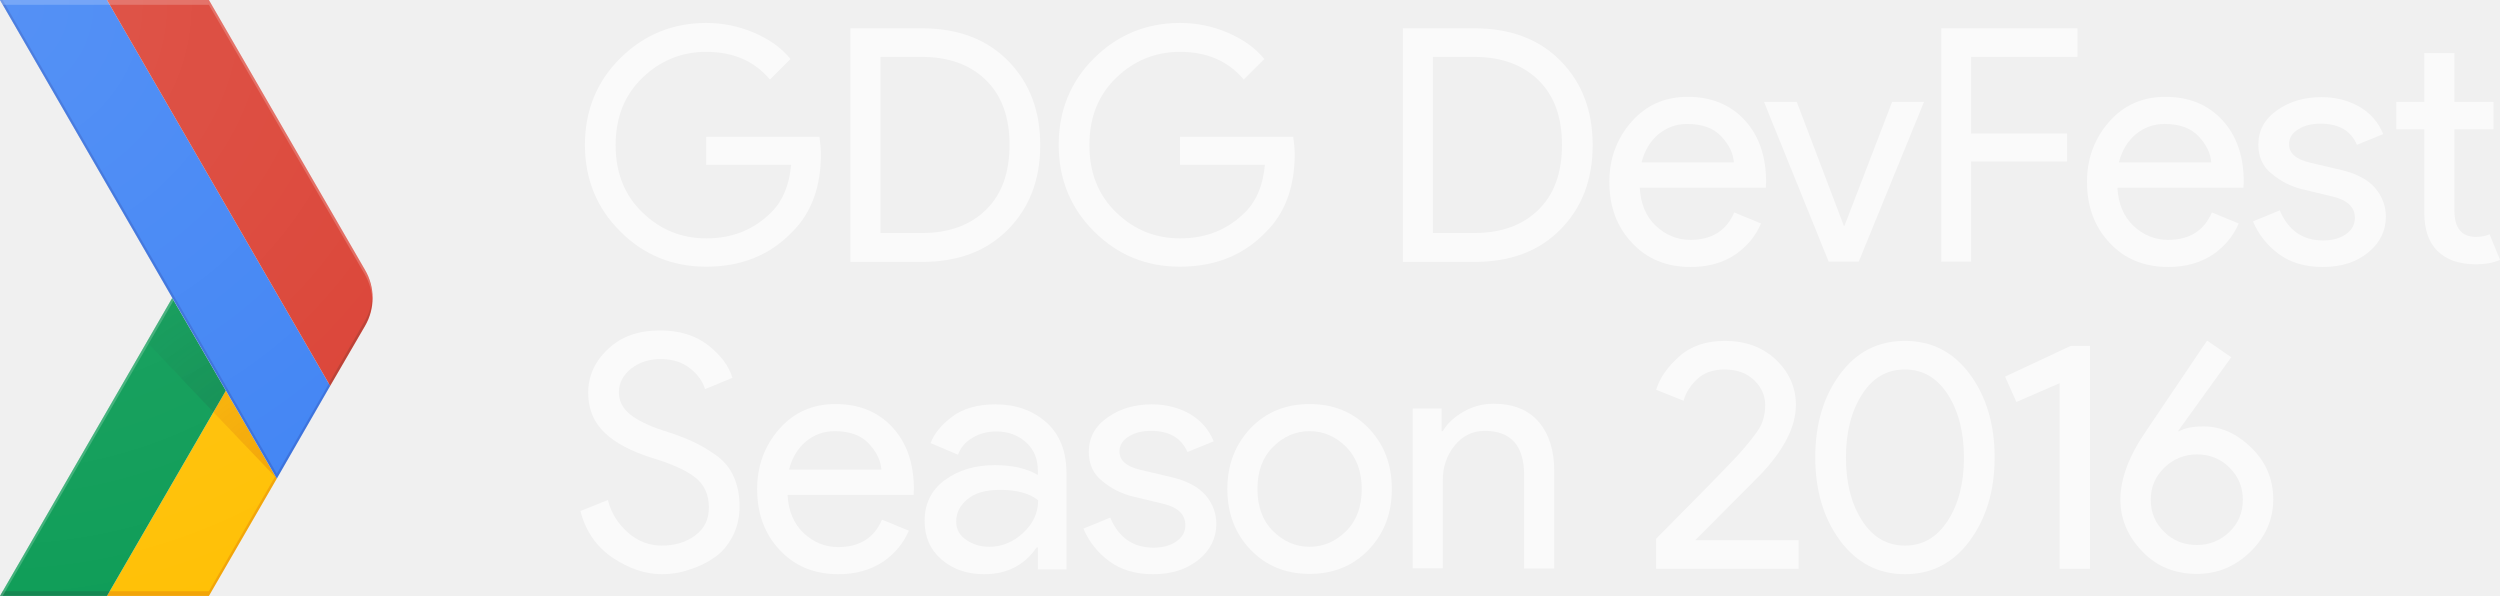
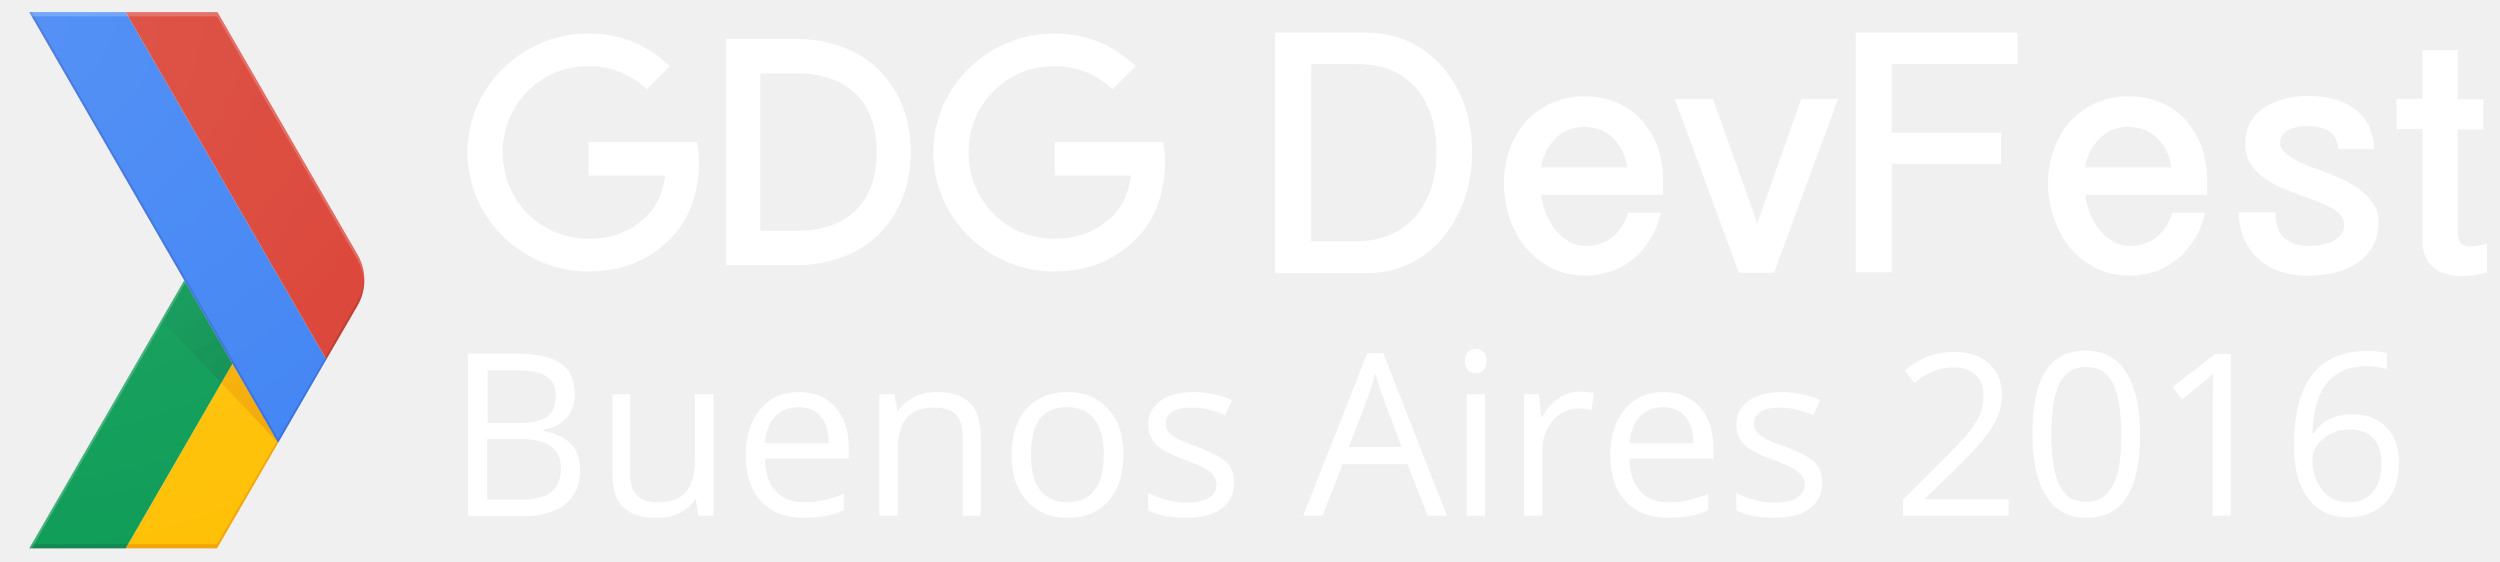
- <svg xmlns="http://www.w3.org/2000/svg" id="Layer_4" viewBox="0 0 839 200">
-   <style>.st0{fill:none;} .st1{fill:#FFC107;} .st2{fill:#0F9D58;} .st3{opacity:0.2;fill:#BF360C;enable-background:new ;} .st4{opacity:0.2;fill:#263238;enable-background:new ;} .st5{opacity:0.2;fill:#FFFFFF;enable-background:new ;} .st6{fill:url(#XMLID_126_);} .st7{fill:url(#XMLID_127_);} .st8{fill:#4285F4;} .st9{fill:#DB4437;} .st10{opacity:0.2;fill:#1A237E;enable-background:new ;} .st11{opacity:0.2;fill:#3E2723;enable-background:new ;} .st12{fill:url(#XMLID_128_);} .st13{fill:#FAFAFA;}</style>
-   <g id="XMLID_60_">
-     <g id="XMLID_61_">
-       <g id="XMLID_62_">
-         <path id="XMLID_106_" class="st0" d="M122.5 90.6L70.1 0H0l57.8 100L0 200h70.1l52.4-90.6c3.3-5.8 3.3-13 0-18.8z" />
-         <path id="XMLID_105_" class="st1" d="M92.4 159.8l-16.6-28.7L35.9 200h34.2l22.8-39.4z" />
-         <path id="XMLID_104_" class="st0" d="M122.5 90.6L70.1 0H0l57.8 100L0 200h70.1l52.4-90.6c3.3-5.8 3.3-13 0-18.8z" />
-         <path id="XMLID_103_" class="st2" d="M57.8 100l18 31.1L35.9 200H0z" />
-         <path id="XMLID_102_" class="st0" d="M122.5 90.6L70.1 0H0l57.8 100L0 200h70.1l52.4-90.6c3.3-5.8 3.3-13 0-18.8z" />
-         <path id="XMLID_101_" class="st3" d="M70.1 198.4H36.8l-.9 1.6h34.2l22.8-39.4-.5-.8z" />
-         <path id="XMLID_100_" class="st0" d="M122.5 90.6L70.1 0H0l57.8 100L0 200h70.1l52.4-90.6c3.3-5.8 3.3-13 0-18.8z" />
-         <path id="XMLID_99_" class="st4" d="M.9 198.4L0 200h35.9l.9-1.6z" />
-         <path id="XMLID_98_" class="st0" d="M122.5 90.6L70.1 0H0l57.8 100L0 200h70.1l52.4-90.6c3.3-5.8 3.3-13 0-18.8z" />
-         <path id="XMLID_96_" class="st5" d="M0 200h.9l57.4-99.2-.5-.8z" />
-         <path id="XMLID_94_" class="st0" d="M122.5 90.6L70.1 0H0l57.8 100L0 200h70.1l52.4-90.6c3.3-5.8 3.3-13 0-18.8z" />
-         <radialGradient id="XMLID_126_" cx="92.62" cy="2707.501" r="69.162" gradientTransform="matrix(1 0 0 -1 0 2867.46)" gradientUnits="userSpaceOnUse">
-           <stop offset="0" stop-color="#BF360C" stop-opacity=".2" />
-           <stop offset="1" stop-color="#BF360C" stop-opacity=".02" />
+ <svg xmlns="http://www.w3.org/2000/svg" xmlns:xlink="http://www.w3.org/1999/xlink" version="1.1" id="Layer_4" x="0px" y="0px" viewBox="0 0 596.8 134" enable-background="new 0 0 596.8 134" xml:space="preserve">
+   <g>
+     <g>
+       <g>
+         <defs>
+           <rect id="SVGID_1_" x="-49" y="-29.1" width="192" height="192" />
+         </defs>
+         <clipPath id="SVGID_2_">
+           <use xlink:href="#SVGID_1_" overflow="visible" />
+         </clipPath>
+       </g>
+     </g>
+     <g id="XMLID_50_">
+       <g id="XMLID_72_">
+         <path fill="none" d="M85.4,60.9l-33.5-58H7l37,64l-37,64h44.8l33.5-58C87.5,69.2,87.5,64.6,85.4,60.9z" />
+         <polygon id="XMLID_80_" fill="#FFC107" points="66.2,105.2 55.5,86.8 30,130.9 51.8,130.9 66.4,105.7    " />
+         <path fill="none" d="M85.4,60.9l-33.5-58H7l37,64l-37,64h44.8l33.5-58C87.5,69.2,87.5,64.6,85.4,60.9z" />
+         <polygon fill="#0F9D58" points="44,66.9 55.5,86.8 30,130.9 7,130.9    " />
+         <path fill="none" d="M85.4,60.9l-33.5-58H7l37,64l-37,64h44.8l33.5-58C87.5,69.2,87.5,64.6,85.4,60.9z" />
+         <polygon opacity="0.2" fill="#BF360C" enable-background="new    " points="51.8,129.9 30.6,129.9 30,130.9 51.8,130.9      66.4,105.7 66.2,105.2    " />
+         <path fill="none" d="M85.4,60.9l-33.5-58H7l37,64l-37,64h44.8l33.5-58C87.5,69.2,87.5,64.6,85.4,60.9z" />
+         <polygon opacity="0.2" fill="#263238" enable-background="new    " points="7.6,129.9 7,130.9 30,130.9 30.6,129.9    " />
+         <path fill="none" d="M85.4,60.9l-33.5-58H7l37,64l-37,64h44.8l33.5-58C87.5,69.2,87.5,64.6,85.4,60.9z" />
+         <polygon opacity="0.2" fill="#FFFFFF" enable-background="new    " points="7,130.9 7.6,130.9 44.3,67.4 44,66.9    " />
+         <path fill="none" d="M85.4,60.9l-33.5-58H7l37,64l-37,64h44.8l33.5-58C87.5,69.2,87.5,64.6,85.4,60.9z" />
+         <radialGradient id="XMLID_2_" cx="66.277" cy="28.023" r="44.264" gradientTransform="matrix(1 0 0 -1 0 133.3333)" gradientUnits="userSpaceOnUse">
+           <stop offset="0" style="stop-color:#BF360C;stop-opacity:0.2" />
+           <stop offset="1" style="stop-color:#BF360C;stop-opacity:2.000000e-02" />
        </radialGradient>
-         <path id="XMLID_92_" class="st6" d="M92.9 160.6l-17.1-29.5-4.2 7.2z" />
-         <path id="XMLID_90_" class="st0" d="M122.5 90.6L70.1 0H0l57.8 100L0 200h70.1l52.4-90.6c3.3-5.8 3.3-13 0-18.8z" />
-         <radialGradient id="XMLID_127_" cx="92.423" cy="2707.063" r="69.723" gradientTransform="matrix(1 0 0 -1 0 2867.46)" gradientUnits="userSpaceOnUse">
-           <stop offset="0" stop-color="#263238" stop-opacity=".2" />
-           <stop offset="1" stop-color="#263238" stop-opacity=".02" />
+         <polygon id="XMLID_79_" fill="url(#XMLID_2_)" points="66.4,105.7 66.4,105.7 55.5,86.8 52.8,91.4    " />
+         <path fill="none" d="M85.4,60.9l-33.5-58H7l37,64l-37,64h44.8l33.5-58C87.5,69.2,87.5,64.6,85.4,60.9z" />
+         <radialGradient id="XMLID_3_" cx="66.151" cy="27.743" r="44.623" gradientTransform="matrix(1 0 0 -1 0 133.3333)" gradientUnits="userSpaceOnUse">
+           <stop offset="0" style="stop-color:#263238;stop-opacity:0.2" />
+           <stop offset="1" style="stop-color:#263238;stop-opacity:2.000000e-02" />
        </radialGradient>
-         <path id="XMLID_89_" class="st7" d="M71.6 138.3l4.2-7.2-18-31.1-8.5 14.8z" />
-         <path id="XMLID_88_" class="st0" d="M122.5 90.6L70.1 0H0l57.8 100L0 200h70.1l52.4-90.6c3.3-5.8 3.3-13 0-18.8z" />
-         <g id="XMLID_85_">
-           <g id="XMLID_86_">
-             <path id="XMLID_87_" class="st8" d="M35.9 0H0l92.9 160.6 17.9-31.1z" />
+         <polygon id="XMLID_78_" fill="url(#XMLID_3_)" points="52.8,91.4 55.5,86.8 44,66.9 38.5,76.4    " />
+         <path fill="none" d="M85.4,60.9l-33.5-58H7l37,64l-37,64h44.8l33.5-58C87.5,69.2,87.5,64.6,85.4,60.9z" />
+         <g id="XMLID_75_">
+           <g id="XMLID_76_">
+             <polygon id="XMLID_77_" fill="#4285F4" points="30,2.9 7,2.9 66.4,105.7 77.9,85.8 77.9,85.8      " />
          </g>
        </g>
-         <path id="XMLID_84_" class="st0" d="M122.5 90.6L70.1 0H0l57.8 100L0 200h70.1l52.4-90.6c3.3-5.8 3.3-13 0-18.8z" />
-         <path id="XMLID_83_" class="st9" d="M122.5 109.4c3.4-5.8 3.4-13 0-18.8L70.1 0H35.9l74.9 129.5 11.7-20.1z" />
-         <path id="XMLID_82_" class="st0" d="M122.5 90.6L70.1 0H0l57.8 100L0 200h70.1l52.4-90.6c3.3-5.8 3.3-13 0-18.8z" />
-         <path id="XMLID_71_" class="st10" d="M110.8 129.5l-.4-.8L92.9 159 .9 0H0l92.9 160.6 17.9-31.1z" />
-         <path id="XMLID_69_" class="st0" d="M122.5 90.6L70.1 0H0l57.8 100L0 200h70.1l52.4-90.6c3.3-5.8 3.3-13 0-18.8z" />
-         <path id="XMLID_67_" class="st5" d="M70.1 1.6l52.4 90.6c1.5 2.7 2.3 5.6 2.5 8.6.1-3.5-.7-7-2.5-10.2L70.1 0H0l.9 1.6h69.2z" />
-         <path id="XMLID_66_" class="st0" d="M122.5 90.6L70.1 0H0l57.8 100L0 200h70.1l52.4-90.6c3.3-5.8 3.3-13 0-18.8z" />
-         <path id="XMLID_65_" class="st11" d="M110.8 129.5l11.6-20.1c1.8-3.1 2.6-6.7 2.5-10.2-.1 3-.9 5.9-2.5 8.6l-12.1 20.9.5.8z" />
-         <path id="XMLID_64_" class="st0" d="M122.5 90.6L70.1 0H0l57.8 100L0 200h70.1l52.4-90.6c3.3-5.8 3.3-13 0-18.8z" />
-         <radialGradient id="XMLID_128_" cx="-1.563" cy="2865.898" r="209.922" gradientTransform="matrix(1 0 0 -1 0 2867.46)" gradientUnits="userSpaceOnUse">
-           <stop offset="0" stop-color="#FFF" stop-opacity=".1" />
-           <stop offset="1" stop-color="#FFF" stop-opacity="0" />
+         <path fill="none" d="M85.4,60.9l-33.5-58H7l37,64l-37,64h44.8l33.5-58C87.5,69.2,87.5,64.6,85.4,60.9z" />
+         <path fill="#DB4437" d="M85.4,72.9c2.1-3.7,2.1-8.3,0-12l-33.5-58H30l47.9,82.9L85.4,72.9z" />
+         <path fill="none" d="M85.4,60.9l-33.5-58H7l37,64l-37,64h44.8l33.5-58C87.5,69.2,87.5,64.6,85.4,60.9z" />
+         <polygon opacity="0.2" fill="#1A237E" enable-background="new    " points="77.9,85.8 77.7,85.3 66.4,104.7 7.6,2.9 7,2.9      66.4,105.7 77.9,85.8    " />
+         <path fill="none" d="M85.4,60.9l-33.5-58H7l37,64l-37,64h44.8l33.5-58C87.5,69.2,87.5,64.6,85.4,60.9z" />
+         <path opacity="0.2" fill="#FFFFFF" enable-background="new    " d="M51.8,3.9l33.5,58c1,1.7,1.5,3.6,1.6,5.5     c0.1-2.2-0.4-4.5-1.6-6.5l-33.5-58H7l0.6,1H51.8z" />
+         <path fill="none" d="M85.4,60.9l-33.5-58H7l37,64l-37,64h44.8l33.5-58C87.5,69.2,87.5,64.6,85.4,60.9z" />
+         <path id="XMLID_74_" opacity="0.2" fill="#3E2723" enable-background="new    " d="M77.9,85.8l7.4-12.9c1.2-2,1.7-4.3,1.6-6.5     c-0.1,1.9-0.6,3.8-1.6,5.5l-7.7,13.4L77.9,85.8z" />
+         <path fill="none" d="M85.4,60.9l-33.5-58H7l37,64l-37,64h44.8l33.5-58C87.5,69.2,87.5,64.6,85.4,60.9z" />
+         <radialGradient id="XMLID_4_" cx="6" cy="129.397" r="134.35" gradientTransform="matrix(1 0 0 -1 0 133.3333)" gradientUnits="userSpaceOnUse">
+           <stop offset="0" style="stop-color:#FFFFFF;stop-opacity:0.1" />
+           <stop offset="1" style="stop-color:#FFFFFF;stop-opacity:0" />
        </radialGradient>
-         <path id="XMLID_63_" class="st12" d="M122.5 90.6L70.1 0H0l57.8 100L0 200h70.1l52.4-90.6c3.3-5.8 3.3-13 0-18.8z" />
+         <path id="XMLID_73_" fill="url(#XMLID_4_)" d="M85.4,60.9l-33.5-58H7l37,64l-37,64h44.8l33.5-58C87.5,69.2,87.5,64.6,85.4,60.9z" />
      </g>
    </g>
  </g>
-   <g id="XMLID_7_">
-     <path id="XMLID_2_" class="st13" d="M275.5 51.8c0 10.9-3.2 19.7-9.7 26.1-7.4 7.7-17 11.6-28.8 11.6-11.3 0-20.9-3.9-28.8-11.8-7.9-7.8-11.9-17.6-11.9-29.1s4-21.3 11.9-29.1c7.9-7.8 17.5-11.8 28.8-11.8 5.6 0 11 1.1 16.1 3.3 5.1 2.2 9.2 5.1 12.2 8.8l-6.9 6.9c-5.2-6.2-12.3-9.3-21.4-9.3-8.2 0-15.4 2.9-21.4 8.7-6 5.8-9 13.3-9 22.6s3 16.8 9 22.6c6 5.8 13.1 8.7 21.4 8.7 8.8 0 16-2.9 21.9-8.8 3.8-3.8 6-9.1 6.6-15.9H237v-9.4h38c.3 2.1.5 4 .5 5.9z" />
-     <path id="XMLID_4_" class="st13" d="M285.4 87.8V9.5h24c12 0 21.7 3.6 28.9 10.9 7.2 7.3 10.8 16.7 10.8 28.3s-3.6 21-10.8 28.3c-7.2 7.3-16.8 10.9-28.9 10.9h-24zm10.1-9.6h13.9c9 0 16.2-2.6 21.5-7.8 5.3-5.2 7.9-12.4 7.9-21.8 0-9.3-2.6-16.5-7.9-21.7-5.3-5.2-12.5-7.8-21.5-7.8h-13.9v59.1z" />
-     <path id="XMLID_8_" class="st13" d="M434.5 51.8c0 10.9-3.2 19.7-9.7 26.1-7.4 7.7-17 11.6-28.8 11.6-11.3 0-20.9-3.9-28.8-11.8-7.9-7.8-11.9-17.6-11.9-29.1s4-21.3 11.9-29.1c7.9-7.8 17.5-11.8 28.8-11.8 5.6 0 11 1.1 16.1 3.3 5.1 2.2 9.2 5.1 12.2 8.8l-6.9 6.9c-5.2-6.2-12.3-9.3-21.4-9.3-8.2 0-15.4 2.9-21.4 8.7-6 5.8-9 13.3-9 22.6s3 16.8 9 22.6c6 5.8 13.1 8.7 21.4 8.7 8.8 0 16-2.9 21.9-8.8 3.8-3.8 6-9.1 6.6-15.9H396v-9.4h38c.3 2.1.5 4 .5 5.9z" />
-     <path id="XMLID_10_" class="st13" d="M470.8 87.8V9.5h24c12 0 21.7 3.6 28.9 10.9 7.2 7.3 10.8 16.7 10.8 28.3s-3.6 21-10.8 28.3c-7.2 7.3-16.8 10.9-28.9 10.9h-24zm10.1-9.6h13.9c9 0 16.2-2.6 21.5-7.8 5.3-5.2 7.9-12.4 7.9-21.8 0-9.3-2.6-16.5-7.9-21.7-5.3-5.2-12.5-7.8-21.5-7.8h-13.9v59.1z" />
-     <path id="XMLID_13_" class="st13" d="M567.4 89.6c-8.1 0-14.7-2.7-19.7-8.1-5.1-5.4-7.6-12.2-7.6-20.5 0-7.8 2.5-14.5 7.4-20.1 4.9-5.6 11.2-8.4 18.9-8.4 7.9 0 14.3 2.6 19.1 7.8 4.8 5.2 7.2 12.1 7.2 20.8l-.1 1.9h-42.3c.3 5.4 2.1 9.7 5.4 12.8 3.3 3.1 7.2 4.7 11.6 4.7 7.2 0 12.1-3.1 14.7-9.2l9 3.7c-1.8 4.2-4.6 7.6-8.6 10.4-4.2 2.8-9.1 4.2-15 4.2zm14.5-35c-.2-3.1-1.6-6-4.2-8.8-2.6-2.8-6.4-4.2-11.5-4.2-3.7 0-6.9 1.2-9.7 3.5-2.7 2.3-4.6 5.5-5.6 9.4h31z" />
-     <path id="XMLID_16_" class="st13" d="M613.7 87.8L592 34.2h11l15.8 41.6h.2l16-41.6h10.7l-21.9 53.6h-10.1z" />
-     <path id="XMLID_18_" class="st13" d="M661.6 87.8h-10.1V9.5h45.7v9.6h-35.7v25.7h32.2v9.4h-32.2v33.6z" />
-     <path id="XMLID_20_" class="st13" d="M727.7 89.6c-8.1 0-14.7-2.7-19.7-8.1-5.1-5.4-7.6-12.2-7.6-20.5 0-7.8 2.5-14.5 7.4-20.1 4.9-5.6 11.2-8.4 18.9-8.4 7.9 0 14.3 2.6 19.1 7.8 4.8 5.2 7.2 12.1 7.2 20.8l-.1 1.9h-42.3c.3 5.4 2.1 9.7 5.4 12.8 3.3 3.1 7.2 4.7 11.6 4.7 7.2 0 12.1-3.1 14.7-9.2l9 3.7c-1.8 4.2-4.6 7.6-8.6 10.4-4.3 2.8-9.2 4.2-15 4.2zm14.4-35c-.2-3.1-1.6-6-4.2-8.8-2.6-2.8-6.4-4.2-11.5-4.2-3.7 0-6.9 1.2-9.7 3.5-2.7 2.3-4.6 5.5-5.6 9.4h31z" />
-     <path id="XMLID_27_" class="st13" d="M779.5 89.6c-6 0-10.9-1.5-14.8-4.4-3.9-2.9-6.8-6.6-8.6-10.9l9-3.7c2.8 6.7 7.7 10.1 14.5 10.1 3.1 0 5.7-.7 7.7-2.1 2-1.4 3-3.2 3-5.5 0-3.5-2.4-5.9-7.3-7.1l-10.8-2.6c-3.4-.9-6.7-2.5-9.7-5-3.1-2.4-4.6-5.7-4.6-9.9 0-4.7 2.1-8.6 6.3-11.5 4.2-3 9.2-4.4 14.9-4.4 4.7 0 9 1.1 12.7 3.2 3.7 2.2 6.4 5.2 8 9.2l-8.8 3.6c-2-4.7-6.1-7.1-12.2-7.1-3 0-5.5.6-7.5 1.9-2 1.2-3.1 2.9-3.1 5 0 3.1 2.4 5.1 7.1 6.2l10.6 2.5c5 1.2 8.8 3.2 11.2 6 2.4 2.8 3.6 6.1 3.6 9.6 0 4.8-2 8.8-5.9 12-4 3.3-9.1 4.9-15.3 4.9z" />
-     <path id="XMLID_29_" class="st13" d="M830.9 88.7c-5.6 0-9.9-1.5-12.9-4.5s-4.4-7.2-4.4-12.7V43.4h-9.4v-9.2h9.4V17.8h10.1v16.4h13.1v9.2h-13.1v27.3c0 5.8 2.4 8.8 7.2 8.8 1.8 0 3.4-.3 4.6-.9l3.5 8.6c-2.2 1-4.9 1.5-8.1 1.5z" />
-     <path id="XMLID_31_" class="st13" d="M222.2 192.7c-5.7 0-11.2-1.9-16.7-5.6-5.4-3.7-9-8.9-10.7-15.6l9.2-3.7c1.1 4.3 3.3 7.9 6.7 10.9 3.4 3 7.2 4.4 11.4 4.4 4.4 0 8.1-1.1 11.2-3.4 3.1-2.3 4.6-5.4 4.6-9.4 0-4.4-1.6-7.7-4.6-10.1-3.1-2.4-8-4.6-14.7-6.6-6.9-2.2-12.2-5-15.8-8.5-3.6-3.5-5.4-7.9-5.4-13.3 0-5.6 2.2-10.5 6.7-14.7 4.4-4.2 10.2-6.2 17.4-6.2 6.6 0 12 1.7 16.2 5 4.2 3.3 6.9 6.9 8.1 10.9l-9.2 3.8c-.7-2.5-2.3-4.8-4.9-6.9-2.6-2.1-5.9-3.2-10-3.2-3.9 0-7.2 1.1-9.9 3.2-2.7 2.2-4.1 4.8-4.1 8 0 2.9 1.3 5.4 3.8 7.4s6.2 3.8 11.1 5.4c3.9 1.2 7.1 2.4 9.7 3.6 2.6 1.2 5.2 2.7 7.9 4.6 2.7 1.9 4.7 4.3 6 7.2 1.3 2.9 2 6.2 2 10s-.8 7.2-2.4 10.2c-1.6 3-3.6 5.4-6.2 7.1-2.6 1.8-5.4 3.1-8.4 4-2.8 1-5.9 1.5-9 1.5z" />
-     <path id="XMLID_33_" class="st13" d="M281.4 192.7c-8.1 0-14.7-2.7-19.7-8.1-5.1-5.4-7.6-12.2-7.6-20.5 0-7.8 2.5-14.5 7.4-20.1 4.9-5.6 11.2-8.4 18.9-8.4 7.9 0 14.3 2.6 19.1 7.8 4.8 5.2 7.2 12.1 7.2 20.8l-.1 1.9h-42.3c.3 5.4 2.1 9.7 5.4 12.8 3.3 3.1 7.2 4.7 11.6 4.7 7.2 0 12.1-3.1 14.7-9.2l9 3.7c-1.8 4.2-4.6 7.6-8.6 10.4-4.3 2.8-9.2 4.2-15 4.2zm14.4-35c-.2-3.1-1.6-6-4.2-8.8-2.6-2.8-6.4-4.2-11.5-4.2-3.7 0-6.9 1.2-9.7 3.5-2.7 2.3-4.6 5.5-5.6 9.4h31z" />
-     <path id="XMLID_36_" class="st13" d="M330.3 192.7c-5.7 0-10.4-1.6-14.3-4.9-3.8-3.3-5.7-7.6-5.7-13 0-5.8 2.3-10.4 6.8-13.7 4.5-3.3 10.1-5 16.7-5 5.9 0 10.8 1.1 14.5 3.3v-1.5c0-3.9-1.3-7.1-4-9.5-2.7-2.4-6-3.6-10-3.6-2.9 0-5.6.7-7.9 2.1-2.4 1.4-4 3.3-4.9 5.7l-9.2-3.9c1.2-3.2 3.7-6.2 7.3-8.9 3.6-2.7 8.5-4.1 14.4-4.1 6.9 0 12.5 2 17.1 6 4.5 4 6.8 9.7 6.8 17v32.4h-9.6v-7.4h-.4c-4 5.9-9.9 9-17.6 9zm1.7-9.2c4.2 0 7.9-1.5 11.3-4.6 3.4-3.1 5.1-6.8 5.1-11-2.8-2.3-7.1-3.5-12.8-3.5-4.9 0-8.6 1.1-11 3.2-2.5 2.1-3.7 4.6-3.7 7.4 0 2.6 1.1 4.7 3.4 6.2 2.2 1.5 4.7 2.3 7.7 2.3z" />
-     <path id="XMLID_39_" class="st13" d="M387 192.7c-6 0-10.9-1.5-14.8-4.4-3.9-2.9-6.8-6.6-8.6-10.9l9-3.7c2.8 6.7 7.7 10.1 14.5 10.1 3.1 0 5.7-.7 7.7-2.1 2-1.4 3-3.2 3-5.5 0-3.5-2.4-5.9-7.3-7.1l-10.8-2.6c-3.4-.9-6.7-2.5-9.7-5-3.1-2.4-4.6-5.7-4.6-9.9 0-4.7 2.1-8.6 6.3-11.5 4.2-3 9.2-4.4 14.9-4.4 4.7 0 9 1.1 12.7 3.2 3.7 2.2 6.4 5.2 8 9.2l-8.8 3.6c-2-4.7-6.1-7.1-12.2-7.1-3 0-5.5.6-7.5 1.9-2 1.2-3.1 2.9-3.1 5 0 3.1 2.4 5.1 7.1 6.2l10.6 2.5c5 1.2 8.7 3.2 11.2 6 2.4 2.8 3.6 6.1 3.6 9.6 0 4.8-2 8.8-5.9 12-4.1 3.3-9.1 4.9-15.3 4.9z" />
-     <path id="XMLID_41_" class="st13" d="M419.7 143.7c5.2-5.4 11.8-8.1 19.8-8.1s14.6 2.7 19.8 8.1c5.2 5.4 7.8 12.2 7.8 20.4s-2.6 15-7.8 20.4c-5.2 5.4-11.8 8.1-19.8 8.1s-14.6-2.7-19.8-8.1c-5.2-5.4-7.8-12.2-7.8-20.4 0-8.1 2.6-14.9 7.8-20.4zm7.5 34.5c3.5 3.5 7.6 5.3 12.3 5.3 4.7 0 8.8-1.8 12.3-5.3s5.2-8.2 5.2-14.1c0-5.8-1.7-10.5-5.2-14.1-3.5-3.5-7.6-5.3-12.3-5.3-4.7 0-8.8 1.8-12.3 5.3s-5.2 8.2-5.2 14.1 1.7 10.6 5.2 14.1z" />
-     <path id="XMLID_44_" class="st13" d="M483.8 137.3v7.4h.4c1.5-2.6 3.8-4.7 6.9-6.5 3.1-1.8 6.5-2.7 10.1-2.7 6.6 0 11.7 2 15.2 6.1s5.2 9.6 5.2 16.4v32.8h-10.1v-31.3c0-9.9-4.4-14.9-13.2-14.9-4.2 0-7.5 1.7-10.2 5-2.6 3.3-3.9 7.2-3.9 11.5v29.6h-10.1v-53.6h9.7z" />
-     <path id="XMLID_46_" class="st13" d="M603.5 190.9h-47.7v-10.1c14.3-14.4 23.4-23.7 27.5-28.1 3.6-4 6-7.1 7.2-9.1 1.2-2.1 1.9-4.6 1.9-7.7 0-3.1-1.2-5.9-3.7-8.3-2.5-2.4-5.8-3.6-10-3.6-3.8 0-6.9 1.1-9.2 3.3-2.3 2.2-3.8 4.6-4.5 7.2l-9.2-3.7c1.2-3.9 3.8-7.7 7.8-11.2 3.9-3.5 9-5.2 15.3-5.2 6.9 0 12.6 2.1 17.1 6.3 4.4 4.2 6.7 9.3 6.7 15.2 0 7.3-4 15.1-11.9 23.4l-21.9 22h34.7v9.6z" />
-     <path id="XMLID_48_" class="st13" d="M661.1 181.4c-5.5 7.5-12.8 11.3-21.8 11.3s-16.2-3.8-21.8-11.3c-5.5-7.5-8.3-16.8-8.3-27.9 0-11.2 2.8-20.5 8.3-27.9 5.5-7.5 12.8-11.2 21.8-11.2s16.2 3.7 21.8 11.2c5.5 7.5 8.3 16.8 8.3 27.9 0 11.1-2.8 20.4-8.3 27.9zm-21.8 1.7c6 0 10.8-2.8 14.4-8.4 3.6-5.6 5.4-12.6 5.4-21.1 0-8.5-1.8-15.6-5.4-21.2-3.6-5.6-8.4-8.4-14.4-8.4-6.1 0-10.9 2.8-14.4 8.4-3.6 5.6-5.4 12.6-5.4 21.2 0 8.5 1.8 15.5 5.4 21.1 3.6 5.6 8.4 8.4 14.4 8.4z" />
-     <path id="XMLID_51_" class="st13" d="M701.3 190.9h-10.1v-62.3l-14.5 6.3-3.8-8.5 22-10.3h6.5v74.8z" />
-     <path id="XMLID_53_" class="st13" d="M739.5 143.1c5.8 0 11.2 2.4 16.1 7.2 4.9 4.8 7.3 10.6 7.3 17.3 0 6.6-2.5 12.5-7.6 17.5s-11.1 7.5-18 7.5c-7.4 0-13.6-2.5-18.4-7.6-4.9-5.1-7.3-10.9-7.3-17.4 0-6.9 2.9-14.7 8.8-23.2l20.3-30.1 8.1 5.6-17.8 24.7.2.2c1.8-1.1 4.5-1.7 8.3-1.7zm-2.2 39.8c4.2 0 7.9-1.5 10.9-4.4 3-2.9 4.5-6.5 4.5-10.8 0-4.2-1.5-7.8-4.5-10.8-3-3-6.7-4.4-10.9-4.4s-7.9 1.5-10.9 4.4c-3.1 3-4.6 6.5-4.6 10.8 0 4.3 1.5 7.9 4.5 10.8 3 3 6.7 4.4 11 4.4z" />
+   <g id="Layer_4_1_">
+     <g id="XMLID_8_">
+       <path id="XMLID_104_" fill="#FFFFFF" d="M173.3,9.3h16.6c16.9,0,27.5,11.2,27.5,27c0,15.8-10.6,27-27.5,27h-16.6L173.3,9.3    L173.3,9.3z M190.2,55.1c11.8,0,19.1-6.5,19.1-18.8c0-12.2-7.3-18.8-19.1-18.8h-8.7v37.6H190.2z" />
+       <rect id="XMLID_103_" x="110.8" y="7.9" display="none" fill="none" width="166.8" height="58.9" />
+       <path id="XMLID_102_" fill="#FFFFFF" d="M166.4,33.9h-25.9v8h18.3c-0.6,4.1-2,7.3-4.1,9.4c-2.7,2.7-6.9,5.7-14.3,5.7    c-11.4,0-20.4-9.2-20.4-20.6s8.9-20.6,20.4-20.6c6.2,0,10.7,2.4,14,5.5l5.5-5.5c-4.6-4.4-10.8-7.8-19.5-7.8    c-15.7,0-28.8,12.7-28.8,28.4c0,15.7,13.2,28.4,28.8,28.4c8.4,0,14.8-2.8,19.8-8c5.1-5.1,6.7-12.3,6.7-18.2    C166.8,36.8,166.7,35.3,166.4,33.9z" />
+       <path id="XMLID_86_" fill="#FFFFFF" d="M277.7,33.9h-25.9v8H270c-0.6,4.1-2,7.3-4.1,9.4c-2.7,2.7-6.9,5.7-14.3,5.7    c-11.4,0-20.4-9.2-20.4-20.6s8.9-20.6,20.4-20.6c6.2,0,10.7,2.4,14,5.5l5.5-5.5c-4.6-4.4-10.8-7.8-19.5-7.8    c-15.7,0-28.8,12.7-28.8,28.4c0,15.7,13.2,28.4,28.8,28.4c8.4,0,14.8-2.8,19.8-8c5.1-5.1,6.7-12.3,6.7-18.2    C278.1,36.8,277.9,35.3,277.7,33.9z" />
+     </g>
+   </g>
+   <g>
+     <path fill="#FFFFFF" d="M304.5,7.8h21.8c3.9,0,7.3,0.8,10.4,2.3c3.1,1.5,5.7,3.6,7.9,6.2c2.2,2.6,3.9,5.6,5.1,9.1   c1.2,3.5,1.7,7.2,1.7,11.1c0,4-0.6,7.8-1.9,11.3c-1.3,3.5-3,6.6-5.2,9.1c-2.2,2.6-4.9,4.6-7.9,6.1c-3.1,1.5-6.5,2.2-10.2,2.2h-21.8   V7.8z M312.9,57.6h11c2.8,0,5.3-0.5,7.6-1.4c2.3-0.9,4.3-2.3,6-4.1c1.7-1.8,3-4,4-6.7c0.9-2.6,1.4-5.6,1.4-8.9   c0-3.7-0.5-6.8-1.4-9.5c-1-2.6-2.3-4.8-4-6.6c-1.7-1.7-3.7-3-6-3.9c-2.3-0.8-4.8-1.2-7.5-1.2h-11V57.6z" />
+     <path fill="#FFFFFF" d="M367.9,46.6c0.2,1.5,0.6,3,1.2,4.5c0.6,1.5,1.4,2.8,2.3,3.9c0.9,1.1,2,2,3.2,2.7c1.2,0.7,2.5,1,3.8,1   c5,0,8.5-2.6,10.3-7.9h7.8c-0.6,2.4-1.4,4.5-2.6,6.4c-1.2,1.9-2.5,3.4-4.1,4.7c-1.6,1.3-3.4,2.3-5.3,2.9c-2,0.7-4,1-6.1,1   c-2.9,0-5.6-0.6-8-1.8c-2.4-1.2-4.4-2.8-6.1-4.8c-1.7-2-2.9-4.4-3.9-7c-0.9-2.7-1.4-5.5-1.4-8.4c0-2.8,0.4-5.4,1.3-7.9   c0.9-2.5,2.2-4.8,3.8-6.7c1.7-1.9,3.7-3.4,6.1-4.5c2.4-1.1,5.1-1.7,8-1.7c2.9,0,5.5,0.5,7.8,1.5s4.3,2.4,5.9,4.2   c1.6,1.8,2.9,4,3.8,6.4c0.9,2.5,1.3,5.2,1.3,8v3.4H367.9z M377.9,30.3c-1.3,0-2.5,0.3-3.7,0.8c-1.2,0.5-2.2,1.2-3,2.1   c-0.9,0.9-1.6,1.9-2.2,3.1c-0.6,1.2-1,2.4-1.1,3.7h20.5c-0.3-2.8-1.4-5.1-3.2-6.9C383.4,31.2,381,30.3,377.9,30.3z" />
+     <path fill="#FFFFFF" d="M419.5,53.3L430,23.6h8.8l-15.3,41.5h-8.4l-15.3-41.5h9.1L419.5,53.3z" />
+     <path fill="#FFFFFF" d="M481.6,7.8v7.5h-30v16.4h26.1v7.4h-26.1v25.9H443V7.8H481.6z" />
+     <path fill="#FFFFFF" d="M497.8,46.6c0.2,1.5,0.6,3,1.2,4.5c0.6,1.5,1.4,2.8,2.3,3.9c0.9,1.1,2,2,3.2,2.7c1.2,0.7,2.5,1,3.8,1   c5,0,8.5-2.6,10.3-7.9h7.8c-0.6,2.4-1.4,4.5-2.6,6.4c-1.2,1.9-2.5,3.4-4.1,4.7s-3.4,2.3-5.3,2.9c-2,0.7-4,1-6.1,1   c-2.9,0-5.6-0.6-8-1.8c-2.4-1.2-4.4-2.8-6.1-4.8c-1.7-2-2.9-4.4-3.9-7c-0.9-2.7-1.4-5.5-1.4-8.4c0-2.8,0.4-5.4,1.3-7.9   c0.9-2.5,2.2-4.8,3.8-6.7c1.7-1.9,3.7-3.4,6.1-4.5c2.4-1.1,5.1-1.7,8-1.7c2.9,0,5.5,0.5,7.8,1.5c2.3,1,4.3,2.4,5.9,4.2   c1.6,1.8,2.9,4,3.8,6.4c0.9,2.5,1.3,5.2,1.3,8v3.4H497.8z M507.8,30.3c-1.3,0-2.5,0.3-3.7,0.8c-1.2,0.5-2.2,1.2-3,2.1   c-0.9,0.9-1.6,1.9-2.2,3.1c-0.6,1.2-1,2.4-1.1,3.7h20.5c-0.3-2.8-1.4-5.1-3.2-6.9C513.3,31.2,510.9,30.3,507.8,30.3z" />
+     <path fill="#FFFFFF" d="M543.2,50.8c0.1,2.9,0.8,5,2.3,6.2c1.5,1.2,3.3,1.7,5.5,1.7c0.9,0,1.9-0.1,2.9-0.2c1-0.2,1.9-0.4,2.8-0.8   c0.8-0.4,1.5-0.9,2.1-1.6c0.6-0.6,0.8-1.5,0.8-2.5c0-0.8-0.3-1.5-0.8-2.2c-0.5-0.6-1.2-1.2-2.1-1.7c-0.9-0.5-1.9-0.9-3-1.4   c-1.1-0.4-2.3-0.9-3.4-1.3c-1.7-0.6-3.3-1.2-5-1.9c-1.7-0.7-3.2-1.5-4.6-2.5c-1.4-0.9-2.5-2.1-3.4-3.4c-0.9-1.3-1.3-3-1.3-5   c0-1.9,0.4-3.6,1.2-5c0.8-1.4,1.9-2.6,3.3-3.5c1.4-0.9,3-1.6,4.8-2.1c1.8-0.5,3.7-0.7,5.6-0.7c2.2,0,4.2,0.2,6.1,0.7   c1.9,0.5,3.5,1.3,5,2.3c1.4,1.1,2.6,2.4,3.4,4c0.8,1.6,1.3,3.5,1.3,5.7h-8.4c-0.3-2.1-1.1-3.6-2.5-4.4c-1.4-0.8-3-1.1-4.9-1.1   c-2.1,0-3.8,0.4-4.9,1.1c-1.1,0.8-1.7,1.8-1.7,3c0,0.7,0.3,1.3,0.8,1.9c0.6,0.6,1.3,1.1,2.2,1.7c0.9,0.5,1.9,1,3,1.5   c1.1,0.5,2.2,0.9,3.3,1.2c1.6,0.6,3.2,1.3,4.9,2c1.7,0.7,3.2,1.6,4.6,2.6c1.4,1,2.5,2.1,3.4,3.4c0.9,1.3,1.3,2.7,1.3,4.4   c0,2.3-0.5,4.3-1.4,5.9c-0.9,1.6-2.2,3-3.7,4c-1.6,1-3.4,1.8-5.4,2.3c-2.1,0.5-4.2,0.7-6.5,0.7c-2.2,0-4.3-0.3-6.2-0.9   c-2-0.6-3.7-1.5-5.1-2.8c-1.5-1.3-2.7-2.8-3.6-4.7c-0.9-1.9-1.4-4.1-1.5-6.7H543.2z" />
+     <path fill="#FFFFFF" d="M586.7,12v11.7h6.1v7.2h-6.1v24.4c0,1.3,0.3,2.3,0.8,2.8c0.6,0.5,1.3,0.7,2.2,0.7c0.4,0,0.8,0,1.4-0.1   c0.6-0.1,1.5-0.2,2.6-0.6v7c-1.1,0.3-2.2,0.5-3.3,0.6c-1.1,0.1-2.1,0.2-3,0.2c-1.2,0-2.4-0.2-3.5-0.5c-1.1-0.3-2.1-0.8-2.9-1.5   c-0.9-0.7-1.5-1.5-2-2.6c-0.5-1.1-0.7-2.4-0.7-4V30.8h-6.2v-7.2h6.2V12H586.7z" />
+   </g>
+   <g>
+     <path fill="#FFFFFF" d="M111.8,84.4h10.9c5.1,0,8.8,0.8,11.1,2.3c2.3,1.5,3.4,4,3.4,7.3c0,2.3-0.6,4.2-1.9,5.7   c-1.3,1.5-3.1,2.5-5.6,2.9v0.3c5.9,1,8.8,4.1,8.8,9.3c0,3.5-1.2,6.2-3.5,8.1s-5.6,2.9-9.8,2.9h-13.5V84.4z M116.3,101h7.4   c3.2,0,5.5-0.5,6.9-1.5c1.4-1,2.1-2.7,2.1-5c0-2.2-0.8-3.7-2.3-4.7c-1.6-1-4-1.4-7.4-1.4h-6.6V101z M116.3,104.8v14.5h8.1   c3.1,0,5.5-0.6,7.1-1.8c1.6-1.2,2.4-3.1,2.4-5.7c0-2.4-0.8-4.2-2.4-5.3c-1.6-1.1-4.1-1.7-7.4-1.7H116.3z" />
+     <path fill="#FFFFFF" d="M150.4,94.1v18.8c0,2.4,0.5,4.1,1.6,5.3s2.8,1.7,5.1,1.7c3,0,5.3-0.8,6.7-2.5c1.4-1.7,2.1-4.4,2.1-8.1V94.1   h4.4v29h-3.6l-0.6-3.9h-0.2c-0.9,1.4-2.1,2.5-3.7,3.3c-1.6,0.8-3.4,1.1-5.5,1.1c-3.5,0-6.2-0.8-7.9-2.5c-1.8-1.7-2.6-4.4-2.6-8v-19   H150.4z" />
+     <path fill="#FFFFFF" d="M191.8,123.6c-4.3,0-7.7-1.3-10.1-3.9s-3.7-6.2-3.7-10.9c0-4.7,1.2-8.4,3.5-11.1c2.3-2.8,5.4-4.1,9.3-4.1   c3.6,0,6.5,1.2,8.6,3.6c2.1,2.4,3.2,5.5,3.2,9.5v2.8h-20c0.1,3.4,0.9,6,2.6,7.8c1.6,1.8,3.9,2.6,6.9,2.6c3.1,0,6.2-0.7,9.3-2v3.9   c-1.6,0.7-3,1.2-4.4,1.4C195.4,123.5,193.7,123.6,191.8,123.6z M190.6,97.2c-2.3,0-4.2,0.8-5.6,2.3c-1.4,1.5-2.2,3.6-2.4,6.3h15.2   c0-2.8-0.6-4.9-1.9-6.4S192.9,97.2,190.6,97.2z" />
+     <path fill="#FFFFFF" d="M229.8,123.1v-18.8c0-2.4-0.5-4.1-1.6-5.3c-1.1-1.2-2.8-1.7-5.1-1.7c-3,0-5.3,0.8-6.7,2.5   c-1.4,1.6-2.1,4.3-2.1,8.1v15.2h-4.4v-29h3.6l0.7,4h0.2c0.9-1.4,2.2-2.5,3.8-3.3c1.6-0.8,3.4-1.2,5.4-1.2c3.5,0,6.1,0.8,7.9,2.5   c1.8,1.7,2.6,4.4,2.6,8.1v18.9H229.8z" />
+     <path fill="#FFFFFF" d="M268.2,108.5c0,4.7-1.2,8.4-3.6,11.1c-2.4,2.7-5.7,4-9.9,4c-2.6,0-4.9-0.6-6.9-1.8c-2-1.2-3.6-3-4.7-5.2   c-1.1-2.3-1.6-4.9-1.6-8c0-4.7,1.2-8.4,3.5-11c2.4-2.6,5.6-4,9.8-4c4.1,0,7.3,1.3,9.7,4C267,100.3,268.2,103.9,268.2,108.5z    M246.1,108.5c0,3.7,0.7,6.5,2.2,8.5c1.5,1.9,3.7,2.9,6.5,2.9c2.9,0,5.1-1,6.5-2.9c1.5-1.9,2.2-4.8,2.2-8.5c0-3.7-0.7-6.5-2.2-8.4   c-1.5-1.9-3.7-2.9-6.6-2.9c-2.9,0-5,0.9-6.5,2.8C246.8,102,246.1,104.8,246.1,108.5z" />
+     <path fill="#FFFFFF" d="M294.6,115.2c0,2.7-1,4.8-3,6.2c-2,1.5-4.8,2.2-8.5,2.2c-3.8,0-6.8-0.6-9-1.8v-4.1c1.4,0.7,2.9,1.3,4.5,1.7   c1.6,0.4,3.1,0.6,4.6,0.6c2.3,0,4.1-0.4,5.3-1.1c1.2-0.7,1.9-1.8,1.9-3.3c0-1.1-0.5-2.1-1.5-2.9s-2.9-1.8-5.7-2.8   c-2.7-1-4.6-1.9-5.8-2.6c-1.1-0.7-2-1.6-2.5-2.6c-0.6-1-0.8-2.1-0.8-3.4c0-2.4,1-4.2,2.9-5.6c1.9-1.4,4.6-2.1,7.9-2.1   c3.1,0,6.2,0.6,9.2,1.9l-1.6,3.6c-2.9-1.2-5.5-1.8-7.9-1.8c-2.1,0-3.7,0.3-4.7,1c-1.1,0.7-1.6,1.6-1.6,2.7c0,0.8,0.2,1.4,0.6,2   s1,1.1,1.9,1.6c0.9,0.5,2.6,1.2,5.1,2.1c3.4,1.3,5.8,2.5,7,3.8C294,111.6,294.6,113.2,294.6,115.2z" />
+     <path fill="#FFFFFF" d="M340.8,123.1l-4.8-12.3h-15.5l-4.8,12.3h-4.6l15.3-38.8h3.8l15.2,38.8H340.8z M334.6,106.7l-4.5-12   c-0.6-1.5-1.2-3.4-1.8-5.6c-0.4,1.7-0.9,3.6-1.7,5.6l-4.6,12H334.6z" />
+     <path fill="#FFFFFF" d="M349.7,86.2c0-1,0.2-1.7,0.7-2.2c0.5-0.5,1.1-0.7,1.9-0.7c0.7,0,1.3,0.2,1.8,0.7c0.5,0.5,0.8,1.2,0.8,2.2   c0,1-0.3,1.7-0.8,2.2c-0.5,0.5-1.1,0.7-1.8,0.7c-0.7,0-1.4-0.2-1.9-0.7C350,87.9,349.7,87.2,349.7,86.2z M354.5,123.1h-4.4v-29h4.4   V123.1z" />
+     <path fill="#FFFFFF" d="M377,93.5c1.3,0,2.4,0.1,3.5,0.3l-0.6,4.1c-1.2-0.3-2.3-0.4-3.2-0.4c-2.3,0-4.4,1-6,2.9   c-1.7,1.9-2.5,4.3-2.5,7.1v15.6h-4.4v-29h3.6l0.5,5.4h0.2c1.1-1.9,2.4-3.3,3.9-4.4C373.6,94.1,375.2,93.5,377,93.5z" />
+     <path fill="#FFFFFF" d="M398.2,123.6c-4.3,0-7.7-1.3-10.1-3.9s-3.7-6.2-3.7-10.9c0-4.7,1.2-8.4,3.5-11.1c2.3-2.8,5.4-4.1,9.3-4.1   c3.6,0,6.5,1.2,8.6,3.6c2.1,2.4,3.2,5.5,3.2,9.5v2.8h-20c0.1,3.4,0.9,6,2.6,7.8c1.6,1.8,3.9,2.6,6.9,2.6c3.1,0,6.2-0.7,9.3-2v3.9   c-1.6,0.7-3,1.2-4.4,1.4C401.8,123.5,400.1,123.6,398.2,123.6z M397,97.2c-2.3,0-4.2,0.8-5.6,2.3c-1.4,1.5-2.2,3.6-2.4,6.3h15.2   c0-2.8-0.6-4.9-1.9-6.4S399.3,97.2,397,97.2z" />
+     <path fill="#FFFFFF" d="M435,115.2c0,2.7-1,4.8-3,6.2c-2,1.5-4.8,2.2-8.5,2.2c-3.8,0-6.8-0.6-9-1.8v-4.1c1.4,0.7,2.9,1.3,4.5,1.7   c1.6,0.4,3.1,0.6,4.6,0.6c2.3,0,4.1-0.4,5.3-1.1c1.2-0.7,1.9-1.8,1.9-3.3c0-1.1-0.5-2.1-1.5-2.9s-2.9-1.8-5.7-2.8   c-2.7-1-4.6-1.9-5.8-2.6c-1.1-0.7-2-1.6-2.5-2.6c-0.6-1-0.8-2.1-0.8-3.4c0-2.4,1-4.2,2.9-5.6c1.9-1.4,4.6-2.1,7.9-2.1   c3.1,0,6.2,0.6,9.2,1.9l-1.6,3.6c-2.9-1.2-5.5-1.8-7.9-1.8c-2.1,0-3.7,0.3-4.7,1c-1.1,0.7-1.6,1.6-1.6,2.7c0,0.8,0.2,1.4,0.6,2   s1,1.1,1.9,1.6c0.9,0.5,2.6,1.2,5.1,2.1c3.4,1.3,5.8,2.5,7,3.8C434.4,111.6,435,113.2,435,115.2z" />
+     <path fill="#FFFFFF" d="M479.7,123.1h-25.4v-3.8l10.2-10.2c3.1-3.1,5.2-5.4,6.1-6.7s1.7-2.6,2.2-3.9c0.5-1.3,0.7-2.6,0.7-4.1   c0-2.1-0.6-3.7-1.9-4.9c-1.3-1.2-3-1.8-5.2-1.8c-1.6,0-3.1,0.3-4.6,0.8c-1.4,0.5-3,1.5-4.8,2.9l-2.3-3c3.6-3,7.4-4.4,11.6-4.4   c3.6,0,6.5,0.9,8.5,2.8c2.1,1.9,3.1,4.4,3.1,7.5c0,2.5-0.7,4.9-2.1,7.3c-1.4,2.4-4,5.4-7.7,9.1l-8.5,8.3v0.2h19.9V123.1z" />
+     <path fill="#FFFFFF" d="M510.9,103.7c0,6.7-1.1,11.7-3.2,15c-2.1,3.3-5.3,4.9-9.7,4.9c-4.2,0-7.3-1.7-9.5-5.1   c-2.2-3.4-3.3-8.3-3.3-14.9c0-6.7,1-11.7,3.1-15c2.1-3.3,5.3-4.9,9.6-4.9c4.2,0,7.4,1.7,9.6,5.1S510.9,97.2,510.9,103.7z    M489.7,103.7c0,5.6,0.7,9.7,2,12.3c1.3,2.6,3.4,3.8,6.3,3.8c2.9,0,5-1.3,6.4-3.9s2-6.7,2-12.2c0-5.6-0.7-9.6-2-12.2   c-1.3-2.6-3.4-3.9-6.4-3.9c-2.9,0-5,1.3-6.3,3.8C490.4,94,489.7,98.1,489.7,103.7z" />
+     <path fill="#FFFFFF" d="M532.5,123.1h-4.3V95.5c0-2.3,0.1-4.5,0.2-6.5c-0.4,0.4-0.8,0.8-1.2,1.2c-0.5,0.4-2.6,2.1-6.3,5.2l-2.3-3   l10.2-7.9h3.7V123.1z" />
+     <path fill="#FFFFFF" d="M547.6,106.5c0-7.6,1.5-13.3,4.4-17.1c3-3.8,7.3-5.6,13.1-5.6c2,0,3.6,0.2,4.7,0.5v3.8   c-1.4-0.4-2.9-0.7-4.7-0.7c-4.1,0-7.3,1.3-9.5,3.9c-2.2,2.6-3.4,6.6-3.6,12.2h0.3c1.9-3,5-4.6,9.2-4.6c3.5,0,6.2,1,8.2,3.1   c2,2.1,3,4.9,3,8.5c0,4-1.1,7.2-3.3,9.5c-2.2,2.3-5.2,3.5-8.9,3.5c-4,0-7.2-1.5-9.5-4.5C548.8,116.1,547.6,111.9,547.6,106.5z    M560.6,119.9c2.5,0,4.4-0.8,5.8-2.4c1.4-1.6,2.1-3.9,2.1-6.8c0-2.6-0.6-4.6-1.9-6c-1.3-1.5-3.2-2.2-5.8-2.2c-1.6,0-3,0.3-4.4,1   c-1.3,0.7-2.4,1.6-3.2,2.7c-0.8,1.1-1.2,2.3-1.2,3.6c0,1.8,0.4,3.5,1.1,5.1c0.7,1.6,1.7,2.8,3,3.7S559,119.9,560.6,119.9z" />
  </g>
</svg>
